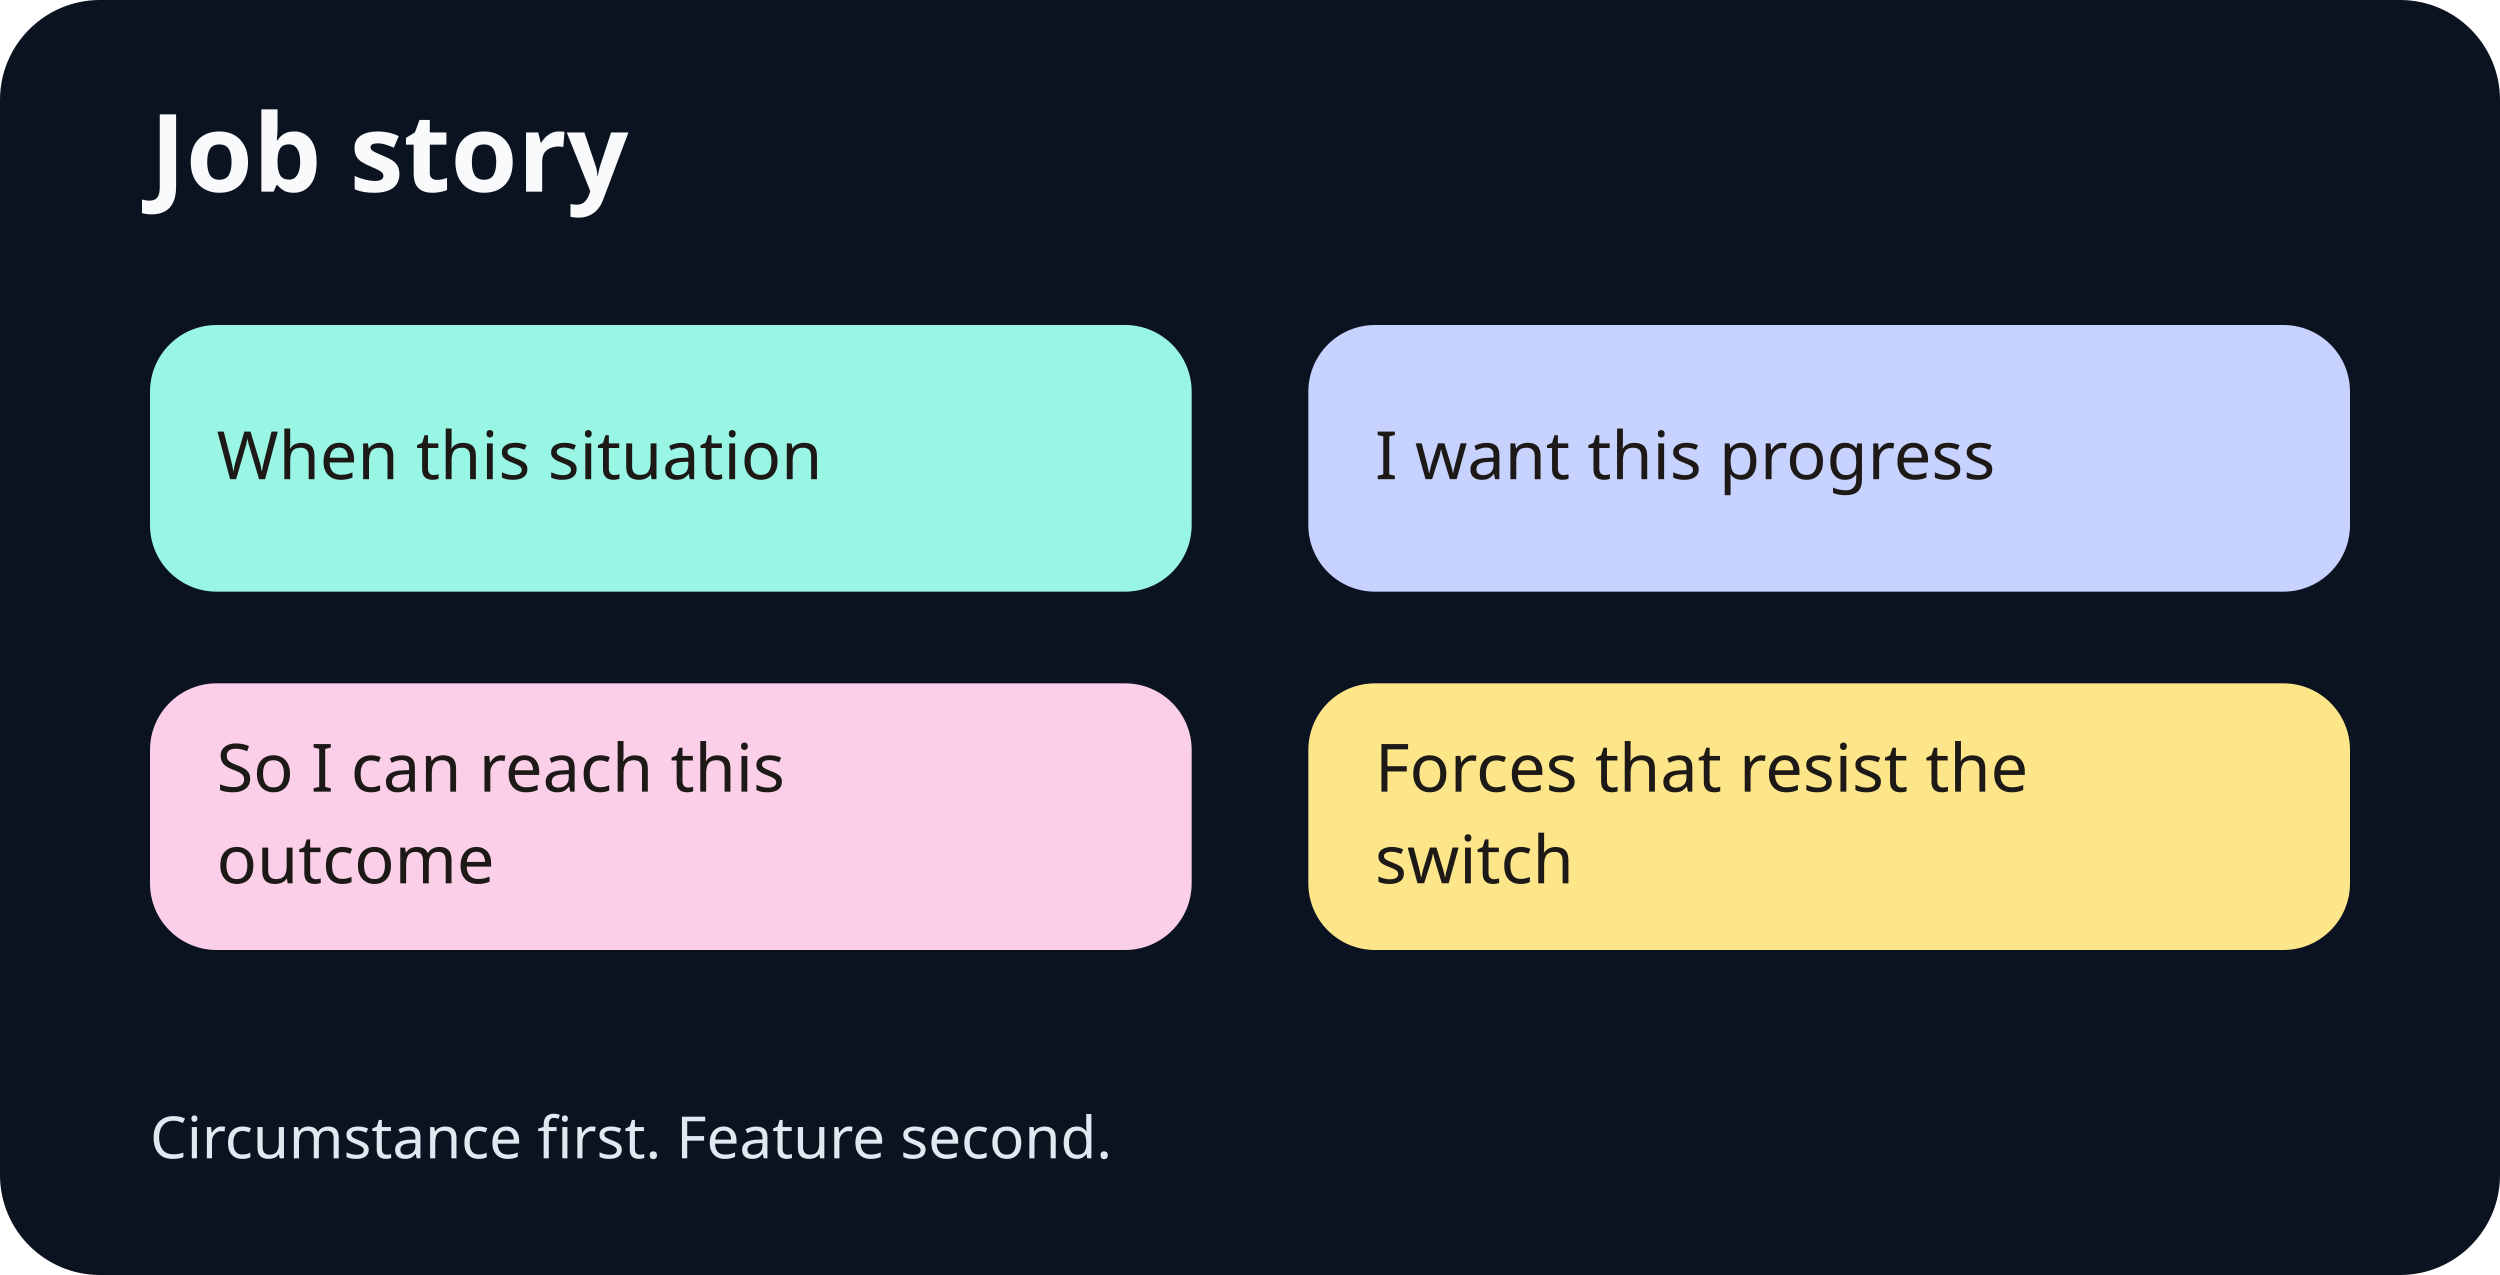
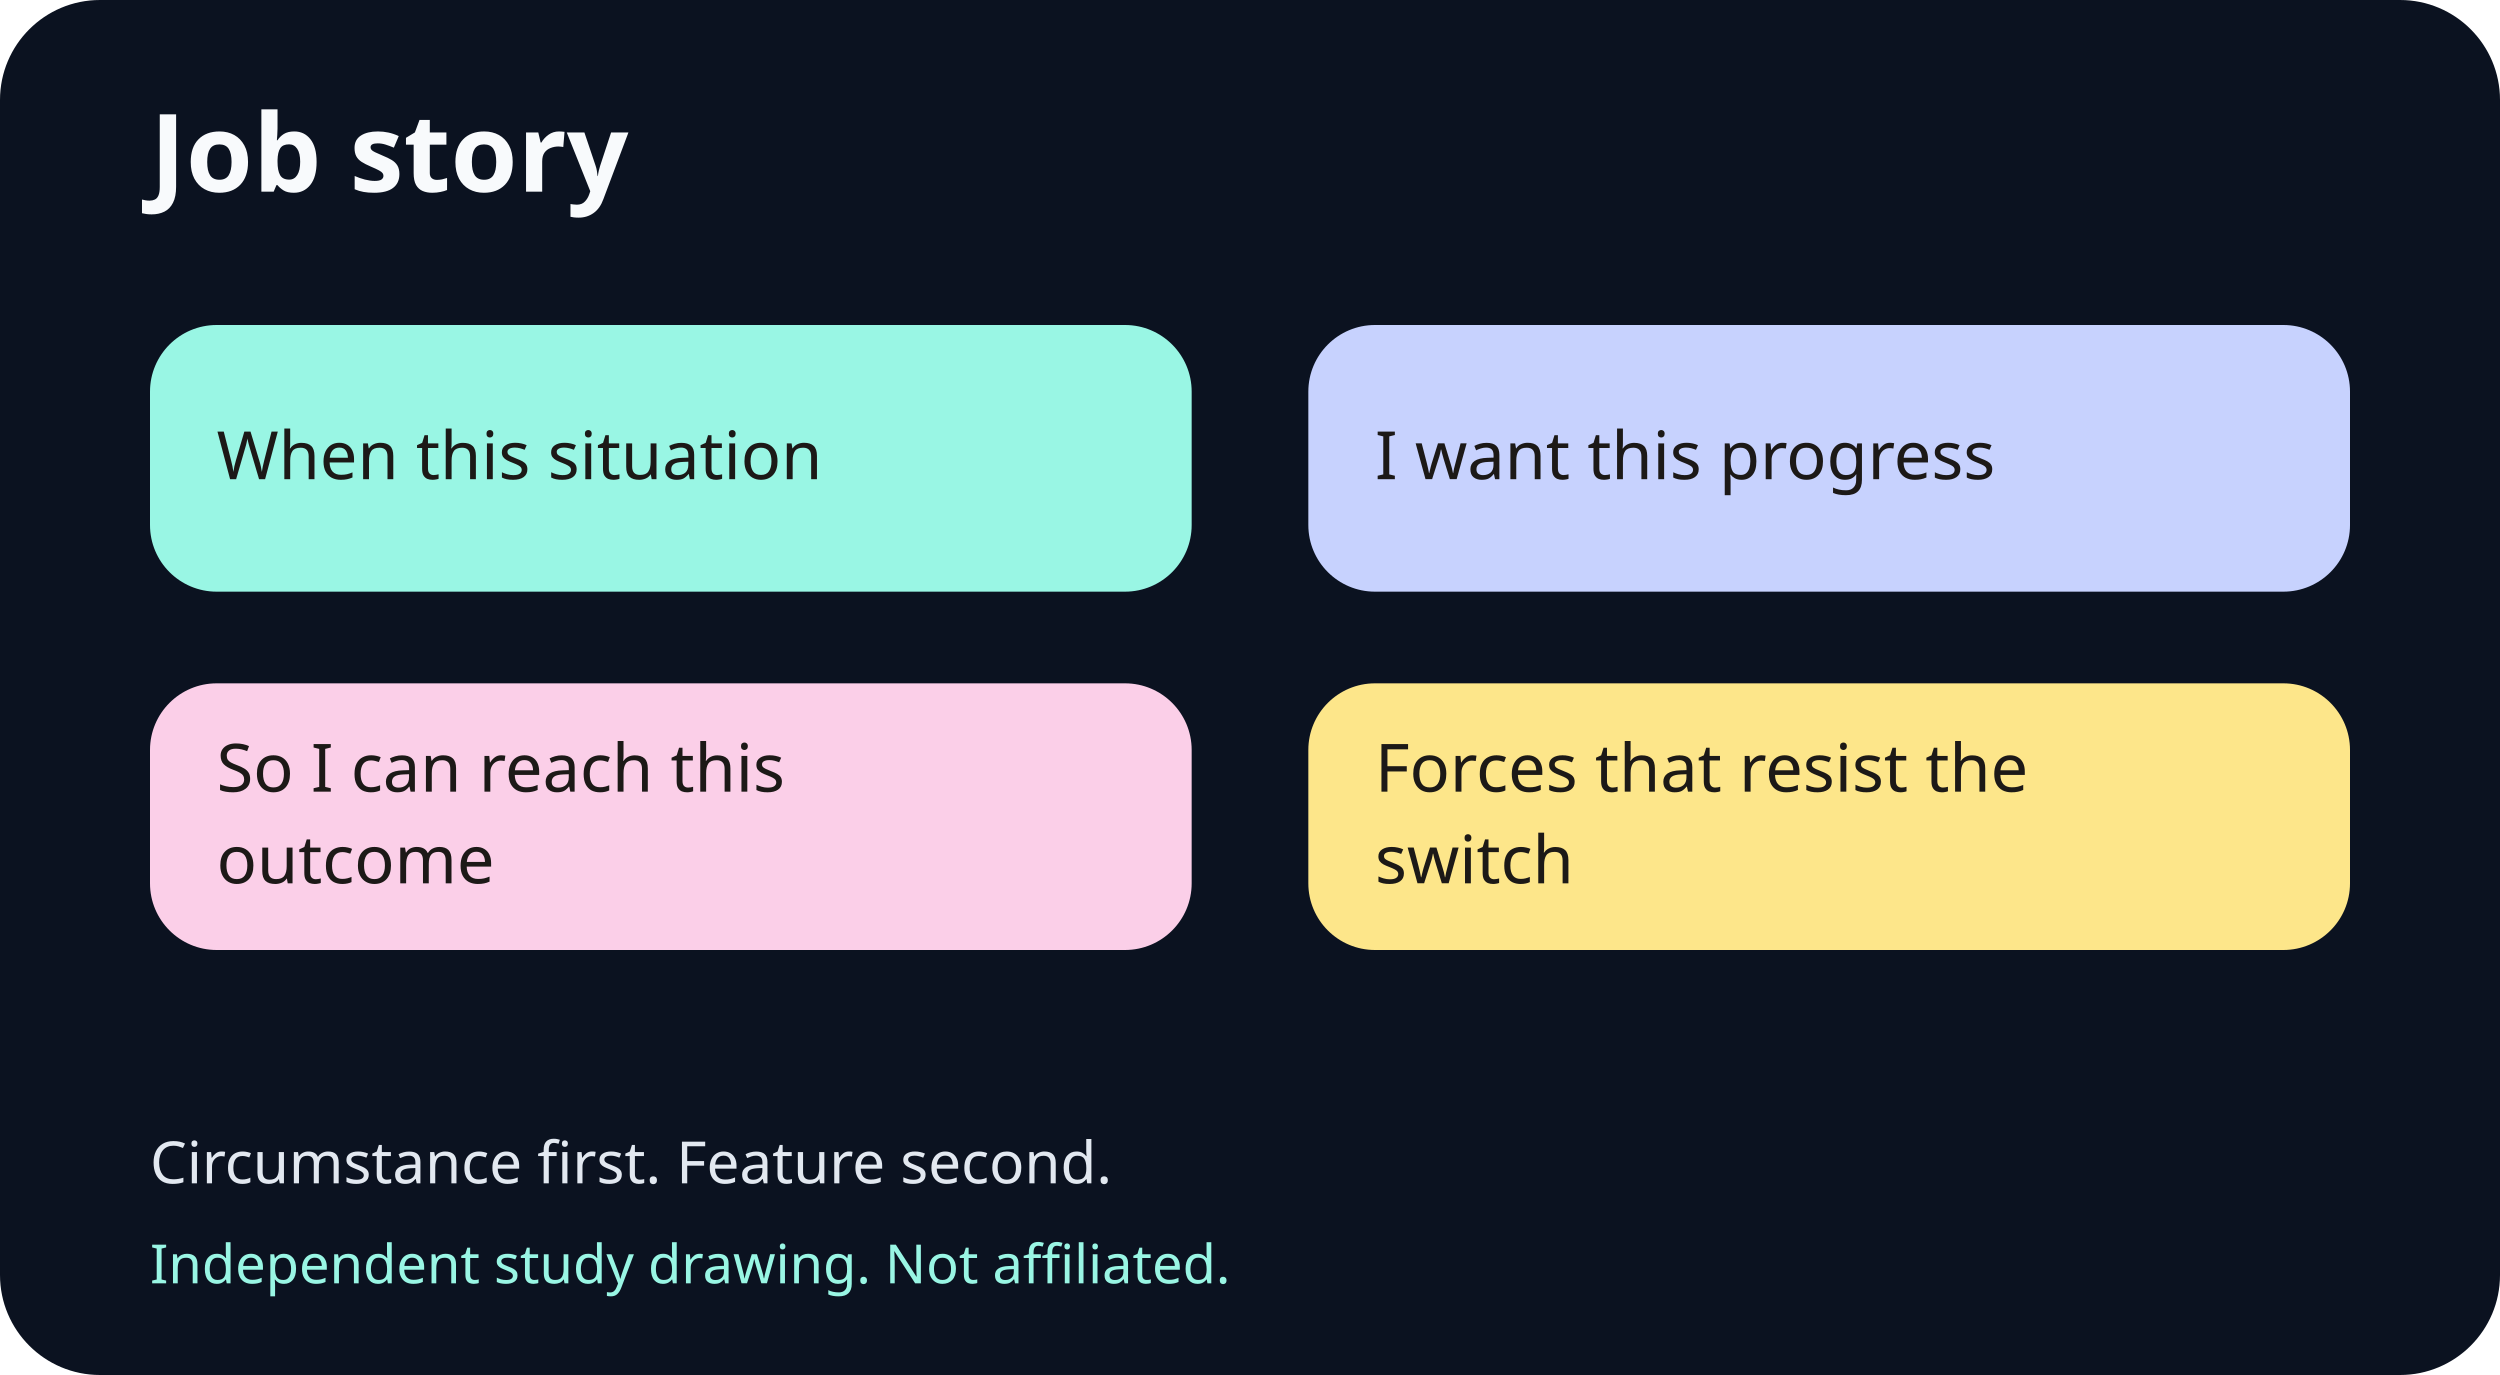
- <svg xmlns="http://www.w3.org/2000/svg" viewBox="0 0 600 306" role="img">
+ <svg xmlns="http://www.w3.org/2000/svg" viewBox="0 0 600 330" role="img">
+   <style>
+ @keyframes baPulse { 50% { opacity: 0.78 } }
+ .ba-box { animation: baPulse 2.8s ease-in-out infinite; transform-box: fill-box; transform-origin: center; }
+ @media (prefers-reduced-motion: reduce) { .ba-box { animation: none } }
+ </style>
  <rect width="100%" height="100%" rx="24" fill="#0b1220" />
  <text x="36" y="46" fill="#f8fafc" font-family="Segoe UI, sans-serif" font-size="26" font-weight="700">Job story</text>
-   <rect x="36" y="78" width="250" height="64" rx="16" fill="#99f6e4" />
+   <rect class="ba-box" x="36" y="78" width="250" height="64" rx="16" fill="#99f6e4" />
  <text x="52" y="115.0" fill="#1c1917" font-family="Segoe UI, sans-serif" font-size="16">When this situation</text>
-   <rect x="314" y="78" width="250" height="64" rx="16" fill="#c7d2fe" />
+   <rect class="ba-box" x="314" y="78" width="250" height="64" rx="16" fill="#c7d2fe" />
  <text x="330" y="115.0" fill="#1c1917" font-family="Segoe UI, sans-serif" font-size="16">I want this progress</text>
-   <rect x="36" y="164" width="250" height="64" rx="16" fill="#fbcfe8" />
+   <rect class="ba-box" x="36" y="164" width="250" height="64" rx="16" fill="#fbcfe8" />
  <text x="52" y="190.0" fill="#1c1917" font-family="Segoe UI, sans-serif" font-size="16">So I can reach this</text>
  <text x="52" y="212.0" fill="#1c1917" font-family="Segoe UI, sans-serif" font-size="16">outcome</text>
-   <rect x="314" y="164" width="250" height="64" rx="16" fill="#fde68a" />
+   <rect class="ba-box" x="314" y="164" width="250" height="64" rx="16" fill="#fde68a" />
  <text x="330" y="190.0" fill="#1c1917" font-family="Segoe UI, sans-serif" font-size="16">Forces that resist the</text>
  <text x="330" y="212.0" fill="#1c1917" font-family="Segoe UI, sans-serif" font-size="16">switch</text>
-   <text x="36" y="278" fill="#e2e8f0" font-family="Segoe UI, sans-serif" font-size="14">Circumstance first. Feature second.</text>
+   <text x="36" y="284" fill="#e2e8f0" font-family="Segoe UI, sans-serif" font-size="14">Circumstance first. Feature second.</text>
+   <text x="36" y="308" fill="#99f6e4" font-family="Segoe UI, sans-serif" font-size="13">Independent study drawing. Not affiliated.</text>
</svg>
